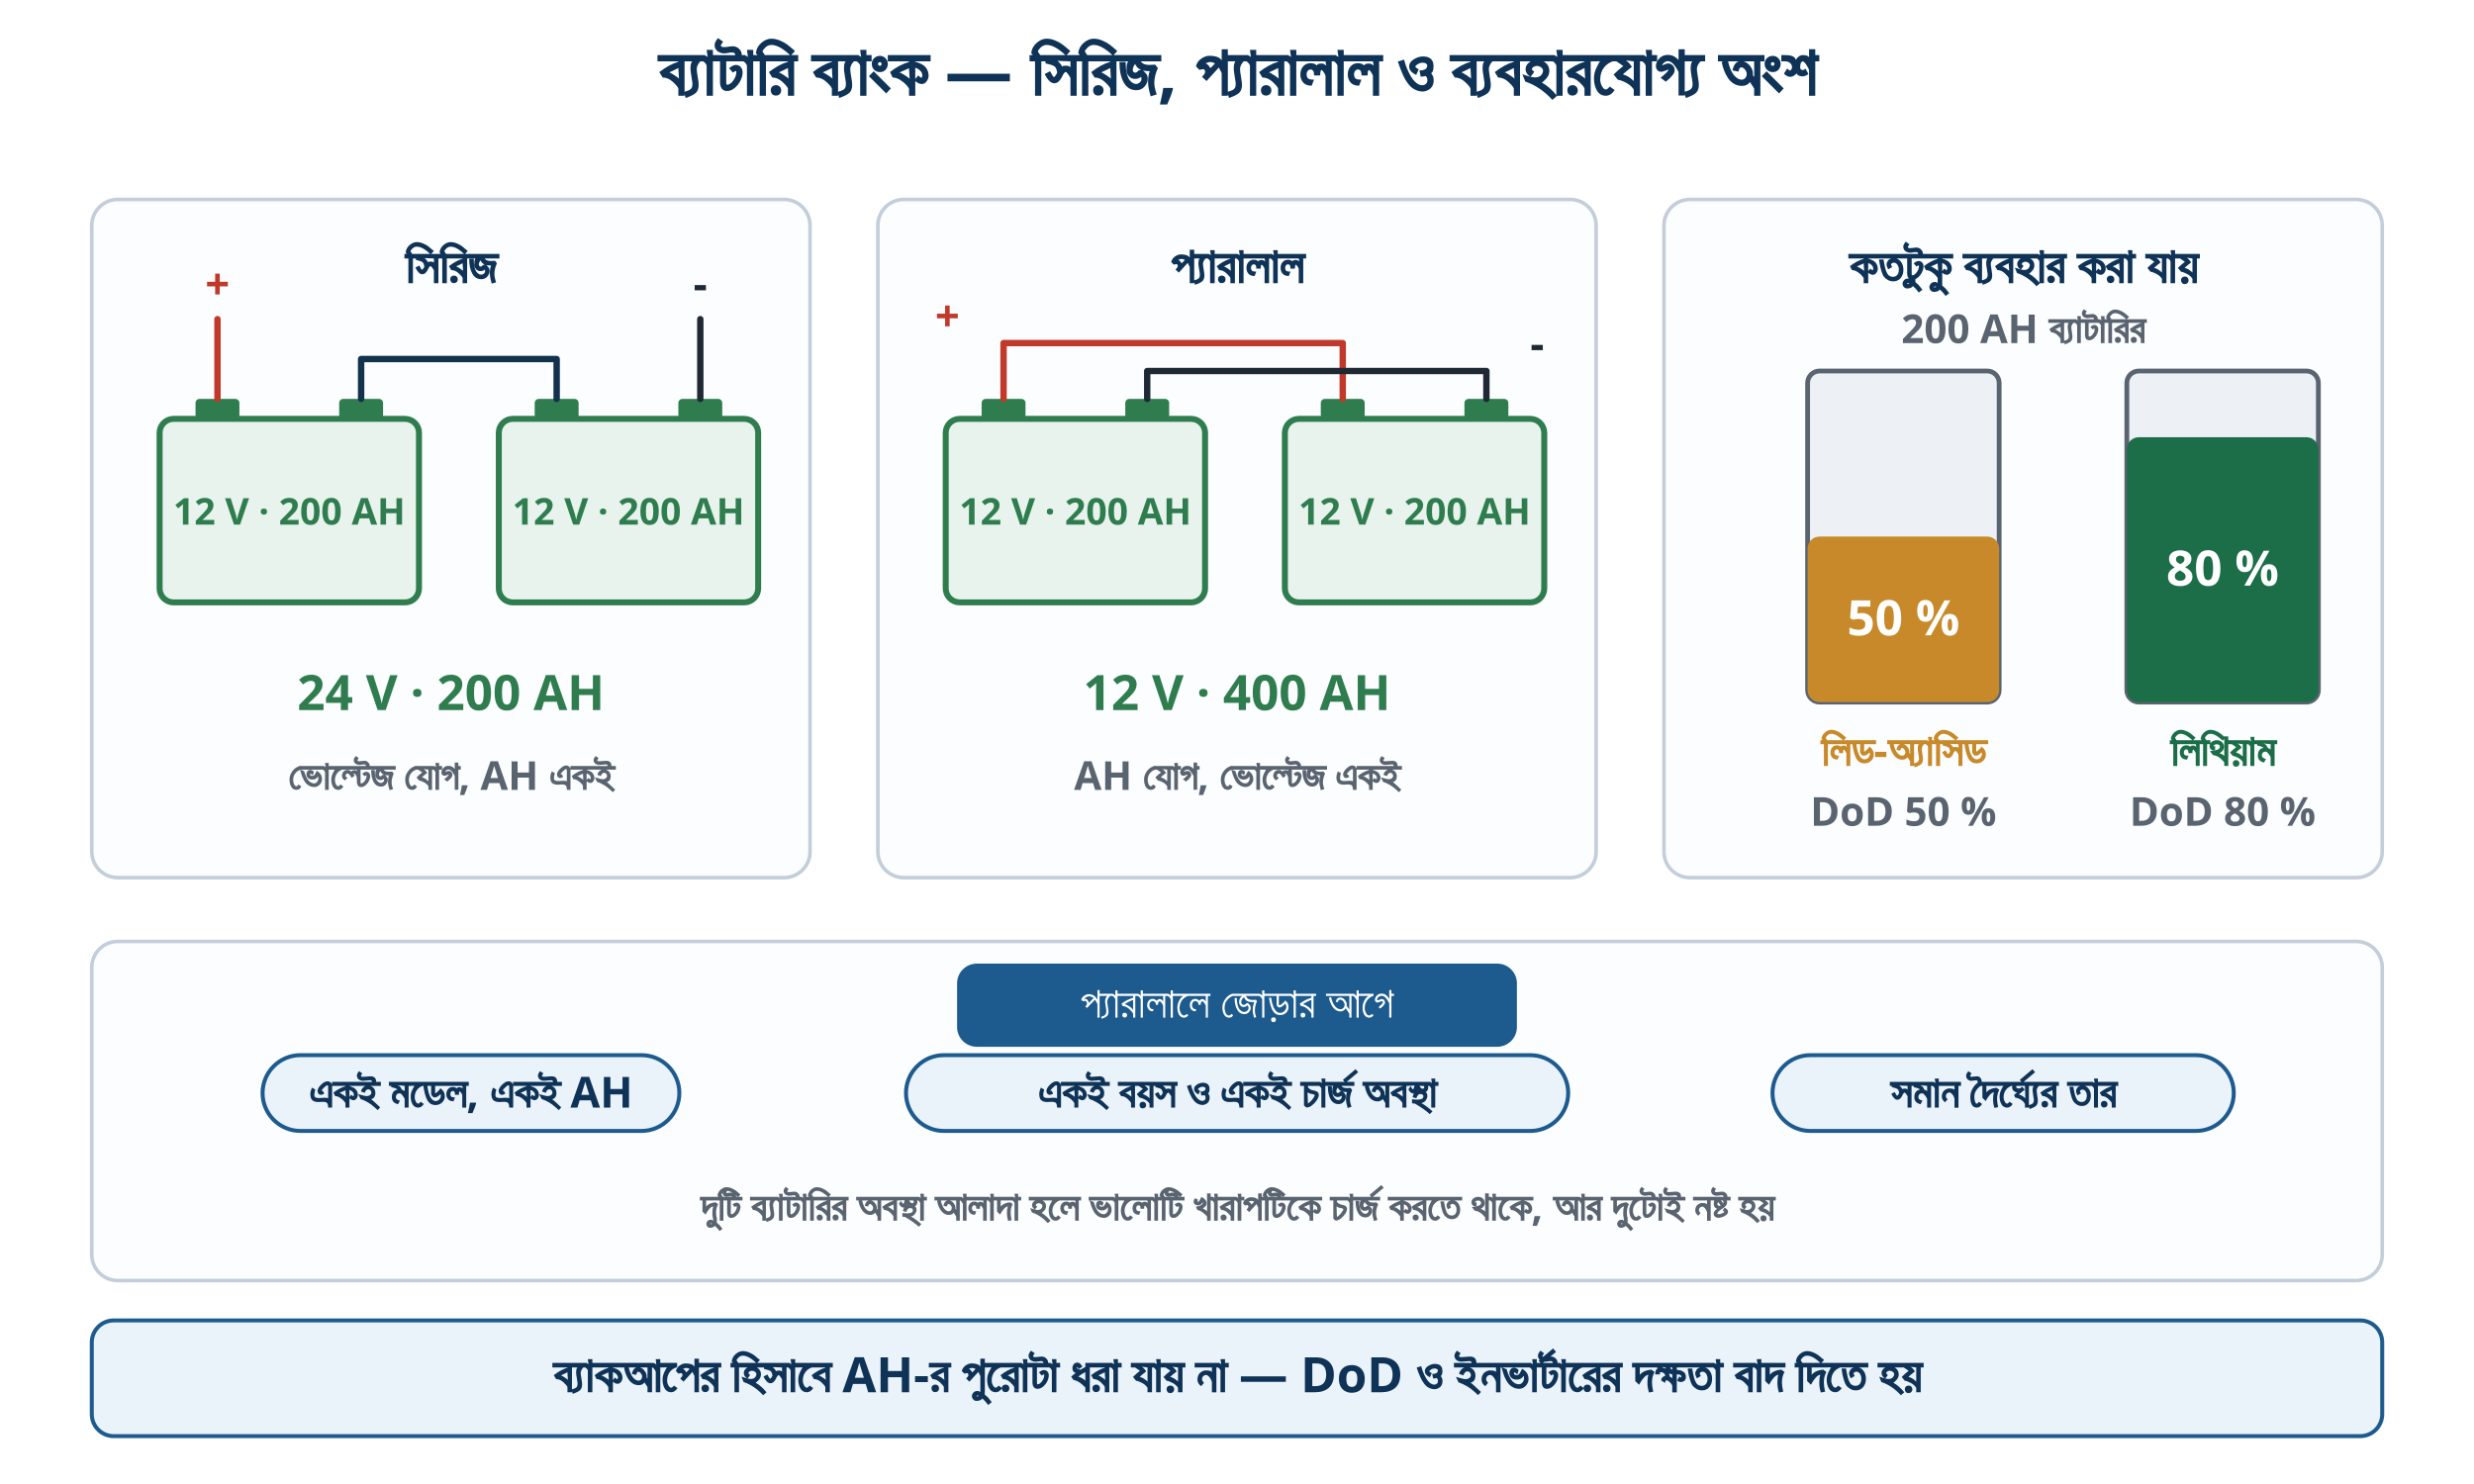
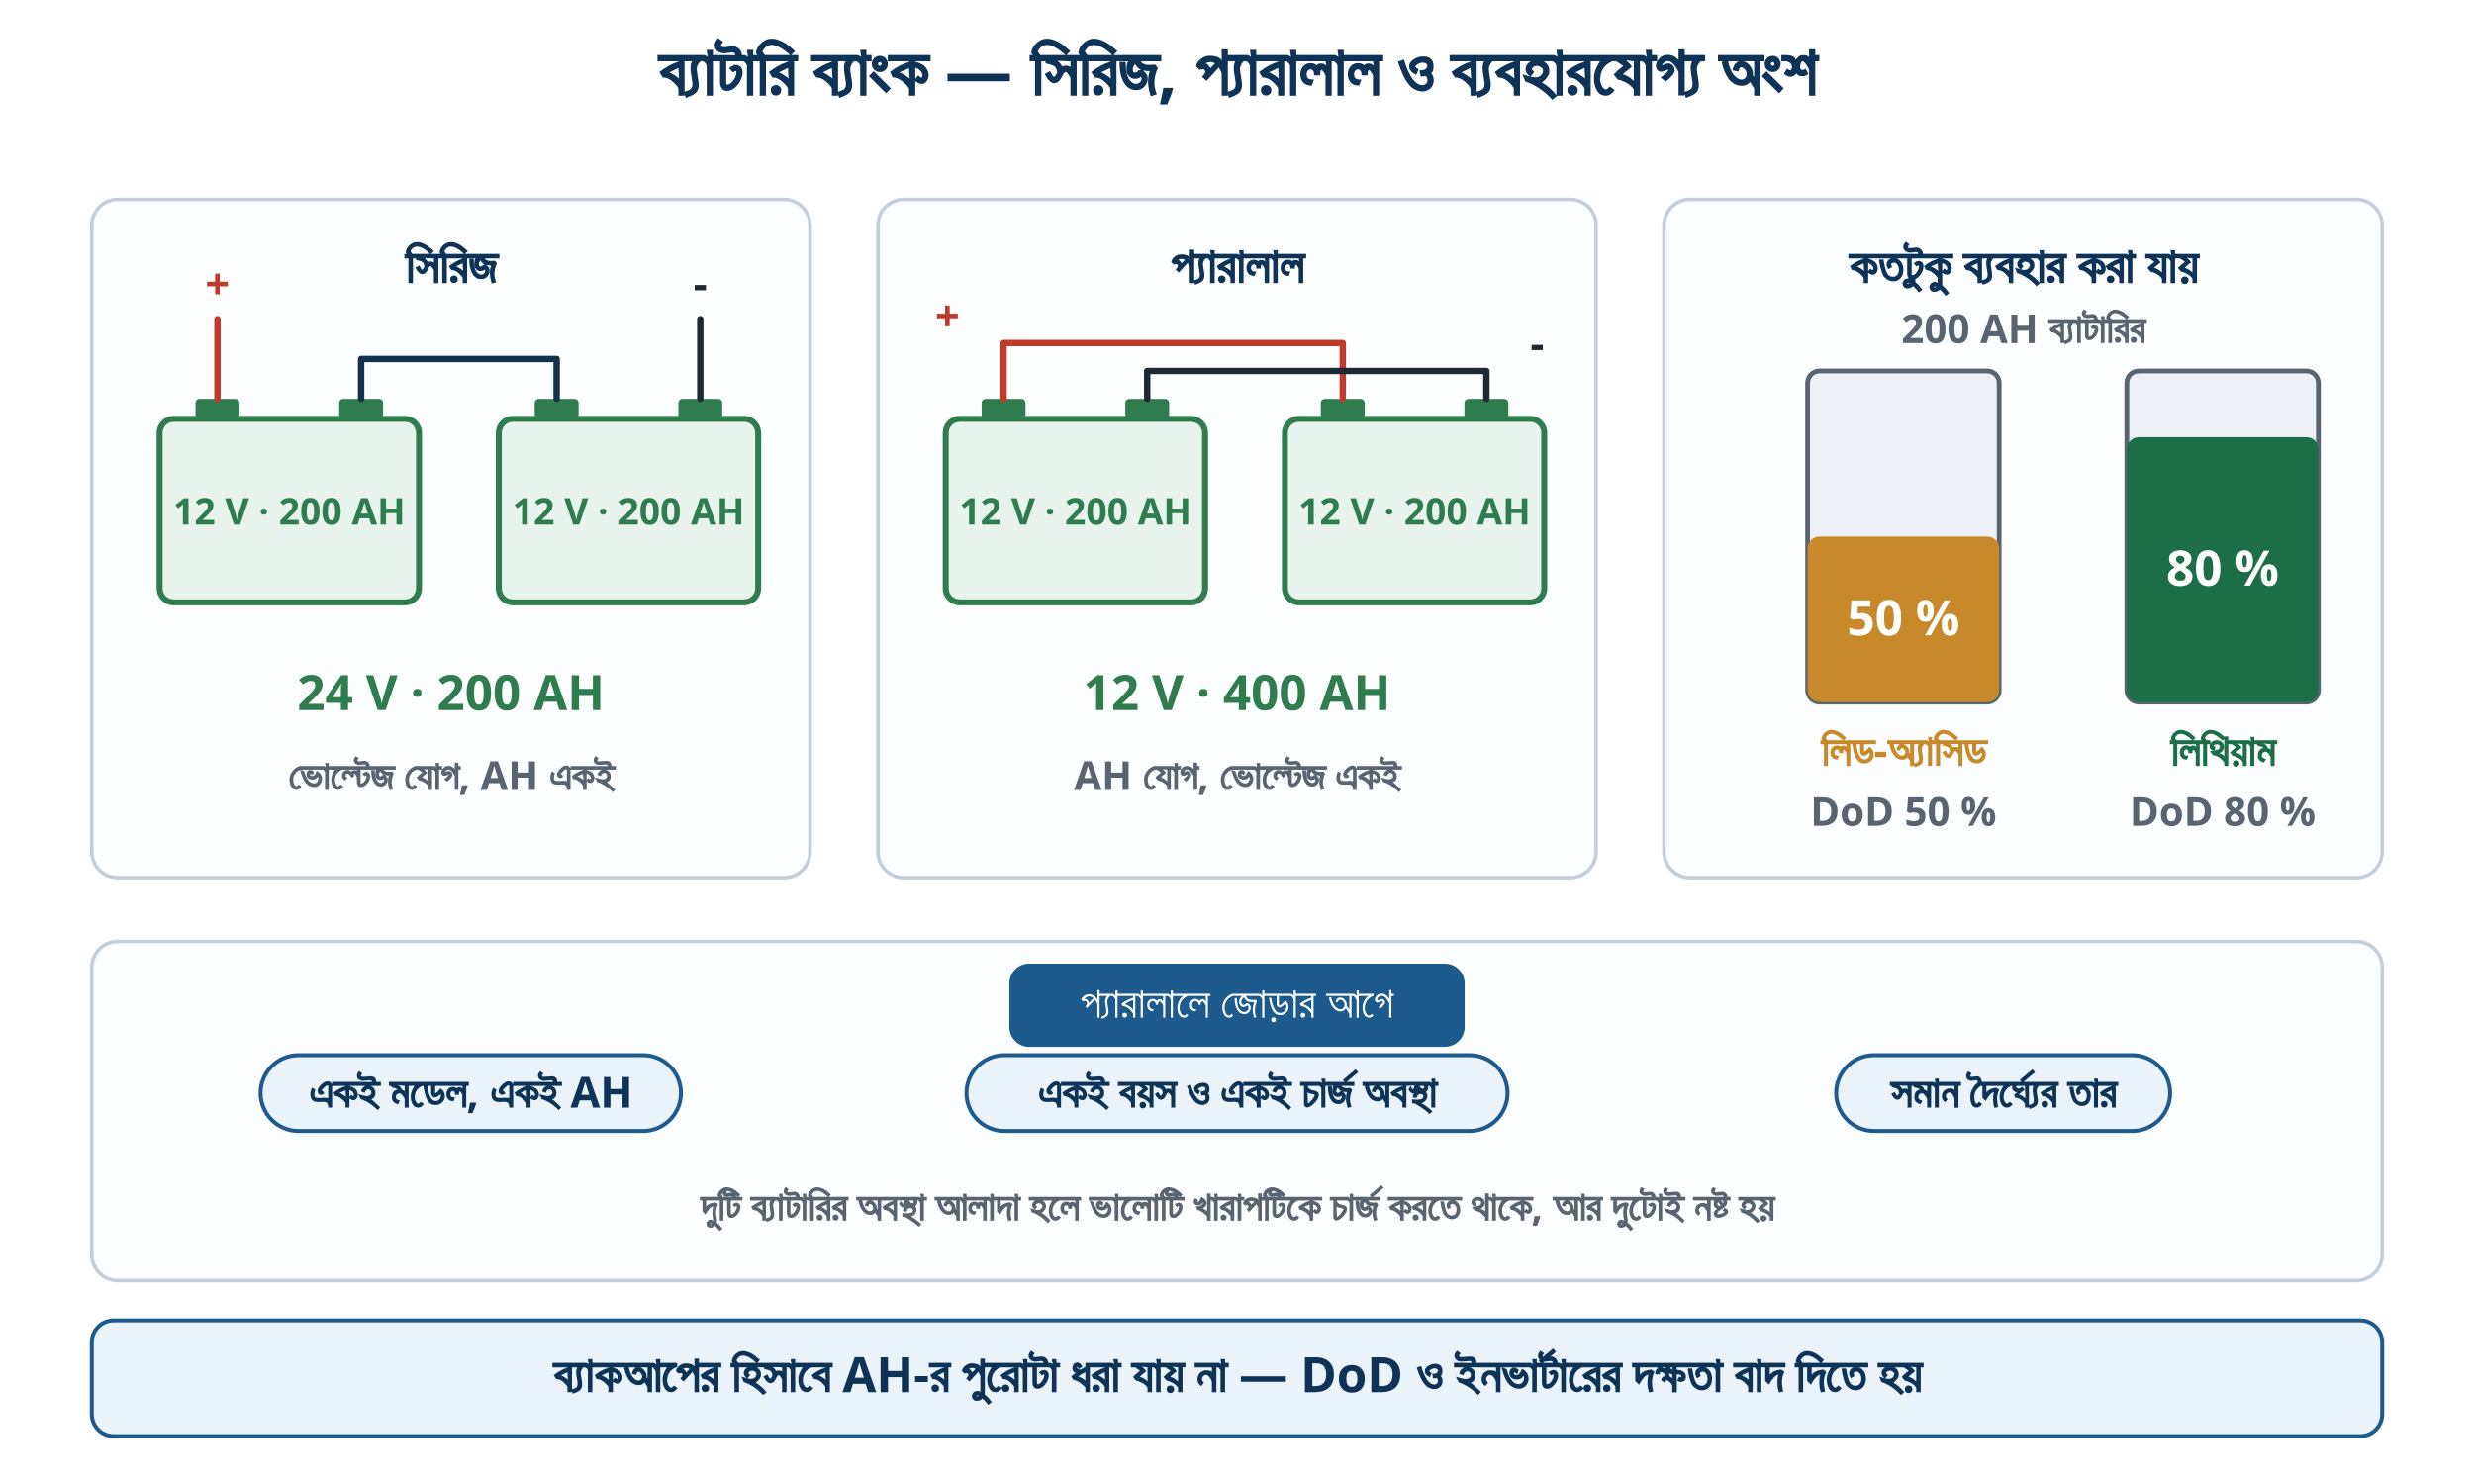
<svg xmlns="http://www.w3.org/2000/svg" width="1240" height="744" viewBox="0 0 1240 744">
  <rect width="1240" height="744" fill="#FFFFFF" />
  <text x="620.0" y="48.0" font-family="Kalpurush" font-size="34" font-weight="700" fill="#0F3357" text-anchor="middle">ব্যাটারি ব্যাংক — সিরিজ, প্যারালাল ও ব্যবহারযোগ্য অংশ</text>
  <rect x="46.0" y="100.0" width="360.0" height="340.0" rx="13" fill="#FCFDFE" stroke="#C3CEDA" stroke-width="1.8" />
  <text x="226.0" y="142.0" font-family="Kalpurush" font-size="24.5" font-weight="700" fill="#0F3357" text-anchor="middle">সিরিজ</text>
  <rect x="80.0" y="210.0" width="130.0" height="92.0" rx="7" fill="#E7F3EC" stroke="#2F7D4F" stroke-width="3" />
  <rect x="98.0" y="200.0" width="22.0" height="10.0" rx="2" fill="#2F7D4F" stroke="none" stroke-width="0" />
  <rect x="170.0" y="200.0" width="22.0" height="10.0" rx="2" fill="#2F7D4F" stroke="none" stroke-width="0" />
  <text x="145.0" y="263.0" font-family="Kalpurush" font-size="18.5" font-weight="700" fill="#2F7D4F" text-anchor="middle">12 V · 200 AH</text>
  <rect x="250.0" y="210.0" width="130.0" height="92.0" rx="7" fill="#E7F3EC" stroke="#2F7D4F" stroke-width="3" />
  <rect x="268.0" y="200.0" width="22.0" height="10.0" rx="2" fill="#2F7D4F" stroke="none" stroke-width="0" />
  <rect x="340.0" y="200.0" width="22.0" height="10.0" rx="2" fill="#2F7D4F" stroke="none" stroke-width="0" />
  <text x="315.0" y="263.0" font-family="Kalpurush" font-size="18.5" font-weight="700" fill="#2F7D4F" text-anchor="middle">12 V · 200 AH</text>
  <path d="M 181 200 L 181 180 L 279 180 L 279 200" fill="none" stroke="#12324D" stroke-width="3.2" stroke-linecap="round" stroke-linejoin="round" />
  <path d="M 109 200 L 109 160" fill="none" stroke="#C0392B" stroke-width="3.2" stroke-linecap="round" stroke-linejoin="round" />
  <path d="M 351 200 L 351 160" fill="none" stroke="#1F2933" stroke-width="3.2" stroke-linecap="round" stroke-linejoin="round" />
  <text x="109.0" y="150.0" font-family="Kalpurush" font-size="21.5" font-weight="700" fill="#C0392B" text-anchor="middle">+</text>
  <text x="351.0" y="150.0" font-family="Kalpurush" font-size="21.5" font-weight="700" fill="#1F2933" text-anchor="middle">-</text>
  <text x="226.0" y="356.0" font-family="Kalpurush" font-size="24.5" font-weight="700" fill="#2F7D4F" text-anchor="middle">24 V · 200 AH</text>
  <text x="226.0" y="396.0" font-family="Kalpurush" font-size="20" font-weight="700" fill="#5A6470" text-anchor="middle">ভোল্টেজ যোগ, AH একই</text>
  <rect x="440.0" y="100.0" width="360.0" height="340.0" rx="13" fill="#FCFDFE" stroke="#C3CEDA" stroke-width="1.8" />
  <text x="620.0" y="142.0" font-family="Kalpurush" font-size="24.5" font-weight="700" fill="#0F3357" text-anchor="middle">প্যারালাল</text>
  <rect x="474.0" y="210.0" width="130.0" height="92.0" rx="7" fill="#E7F3EC" stroke="#2F7D4F" stroke-width="3" />
  <rect x="492.0" y="200.0" width="22.0" height="10.0" rx="2" fill="#2F7D4F" stroke="none" stroke-width="0" />
  <rect x="564.0" y="200.0" width="22.0" height="10.0" rx="2" fill="#2F7D4F" stroke="none" stroke-width="0" />
  <text x="539.0" y="263.0" font-family="Kalpurush" font-size="18.5" font-weight="700" fill="#2F7D4F" text-anchor="middle">12 V · 200 AH</text>
  <rect x="644.0" y="210.0" width="130.0" height="92.0" rx="7" fill="#E7F3EC" stroke="#2F7D4F" stroke-width="3" />
  <rect x="662.0" y="200.0" width="22.0" height="10.0" rx="2" fill="#2F7D4F" stroke="none" stroke-width="0" />
  <rect x="734.0" y="200.0" width="22.0" height="10.0" rx="2" fill="#2F7D4F" stroke="none" stroke-width="0" />
  <text x="709.0" y="263.0" font-family="Kalpurush" font-size="18.5" font-weight="700" fill="#2F7D4F" text-anchor="middle">12 V · 200 AH</text>
  <path d="M 503 200 L 503 172 L 673 172 L 673 200" fill="none" stroke="#C0392B" stroke-width="3.2" stroke-linecap="round" stroke-linejoin="round" />
  <path d="M 575 200 L 575 186 L 745 186 L 745 200" fill="none" stroke="#1F2933" stroke-width="3.2" stroke-linecap="round" stroke-linejoin="round" />
  <text x="481.0" y="166.0" font-family="Kalpurush" font-size="21.5" font-weight="700" fill="#C0392B" text-anchor="end">+</text>
  <text x="767.0" y="180.0" font-family="Kalpurush" font-size="21.5" font-weight="700" fill="#1F2933" text-anchor="start">-</text>
  <text x="620.0" y="356.0" font-family="Kalpurush" font-size="24.5" font-weight="700" fill="#2F7D4F" text-anchor="middle">12 V · 400 AH</text>
  <text x="620.0" y="396.0" font-family="Kalpurush" font-size="20" font-weight="700" fill="#5A6470" text-anchor="middle">AH যোগ, ভোল্টেজ একই</text>
  <rect x="834.0" y="100.0" width="360.0" height="340.0" rx="13" fill="#FCFDFE" stroke="#C3CEDA" stroke-width="1.8" />
  <text x="1014.0" y="142.0" font-family="Kalpurush" font-size="24.5" font-weight="700" fill="#0F3357" text-anchor="middle">কতটুকু ব্যবহার করা যায়</text>
  <rect x="906.0" y="186.0" width="96.0" height="166.0" rx="6" fill="#EDF1F5" stroke="#5A6470" stroke-width="2.4" />
  <rect x="906.0" y="269.0" width="96.0" height="83.0" rx="6" fill="#C8892A" stroke="none" stroke-width="0" />
  <text x="954.0" y="318.5" font-family="Kalpurush" font-size="24.5" font-weight="700" fill="#FFFFFF" text-anchor="middle">50 %</text>
  <text x="954.0" y="384.0" font-family="Kalpurush" font-size="21.5" font-weight="700" fill="#C8892A" text-anchor="middle">লিড-অ্যাসিড</text>
  <text x="954.0" y="414.0" font-family="Kalpurush" font-size="20" font-weight="700" fill="#5A6470" text-anchor="middle">DoD 50 %</text>
  <rect x="1066.0" y="186.0" width="96.0" height="166.0" rx="6" fill="#EDF1F5" stroke="#5A6470" stroke-width="2.4" />
  <rect x="1066.0" y="219.2" width="96.0" height="132.8" rx="6" fill="#1B6E47" stroke="none" stroke-width="0" />
  <text x="1114.0" y="293.6" font-family="Kalpurush" font-size="24.5" font-weight="700" fill="#FFFFFF" text-anchor="middle">80 %</text>
  <text x="1114.0" y="384.0" font-family="Kalpurush" font-size="21.5" font-weight="700" fill="#1B6E47" text-anchor="middle">লিথিয়াম</text>
  <text x="1114.0" y="414.0" font-family="Kalpurush" font-size="20" font-weight="700" fill="#5A6470" text-anchor="middle">DoD 80 %</text>
  <text x="1014.0" y="172.0" font-family="Kalpurush" font-size="20" font-weight="700" fill="#5A6470" text-anchor="middle">200 AH ব্যাটারির</text>
  <rect x="46.0" y="472.0" width="1148.0" height="170.0" rx="13" fill="#FCFDFE" stroke="#C3CEDA" stroke-width="1.8" />
-   <rect x="480.6" y="484.0" width="278.8" height="39.9" rx="9" fill="#1D5B8F" stroke="#1D5B8F" stroke-width="1.8" />
+   <rect x="506.8" y="484.0" width="226.4" height="39.9" rx="9" fill="#1D5B8F" stroke="#1D5B8F" stroke-width="1.8" />
  <text x="620.0" y="510.2" font-family="Kalpurush" font-size="21.5" font-weight="600" fill="#FFFFFF" text-anchor="middle">প্যারালালে জোড়ার আগে</text>
-   <rect x="131.6" y="529.0" width="208.9" height="38.0" rx="19" fill="#EAF2FA" stroke="#1D5B8F" stroke-width="2" />
+   <rect x="130.6" y="529.0" width="210.7" height="38.0" rx="19" fill="#EAF2FA" stroke="#1D5B8F" stroke-width="2" />
  <text x="236.0" y="555.3" font-family="Kalpurush" font-size="21.5" font-weight="700" fill="#0F3357" text-anchor="middle">একই মডেল, একই AH</text>
-   <rect x="454.1" y="529.0" width="331.9" height="38.0" rx="19" fill="#EAF2FA" stroke="#1D5B8F" stroke-width="2" />
+   <rect x="484.4" y="529.0" width="271.2" height="38.0" rx="19" fill="#EAF2FA" stroke="#1D5B8F" stroke-width="2" />
  <text x="620.0" y="555.3" font-family="Kalpurush" font-size="21.5" font-weight="700" fill="#0F3357" text-anchor="middle">একই বয়স ও একই চার্জ অবস্থা</text>
-   <rect x="888.4" y="529.0" width="231.2" height="38.0" rx="19" fill="#EAF2FA" stroke="#1D5B8F" stroke-width="2" />
+   <rect x="920.3" y="529.0" width="167.4" height="38.0" rx="19" fill="#EAF2FA" stroke="#1D5B8F" stroke-width="2" />
  <text x="1004.0" y="555.3" font-family="Kalpurush" font-size="21.5" font-weight="700" fill="#0F3357" text-anchor="middle">সমান দৈর্ঘ্যের তার</text>
  <text x="620.0" y="612.0" font-family="Kalpurush" font-size="20" font-weight="700" fill="#5A6470" text-anchor="middle">দুটি ব্যাটারির অবস্থা আলাদা হলে ভালোটি খারাপটিকে চার্জ করতে থাকে, আর দুটোই নষ্ট হয়</text>
  <rect x="46.0" y="662.0" width="1148.0" height="58.0" rx="11" fill="#EAF2FA" stroke="#1D5B8F" stroke-width="2" />
  <text x="620.0" y="698.0" font-family="Kalpurush" font-size="24.5" font-weight="700" fill="#0F3357" text-anchor="middle">ব্যাকআপের হিসাবে AH-র পুরোটা ধরা যায় না — DoD ও ইনভার্টারের দক্ষতা বাদ দিতে হয়</text>
</svg>
